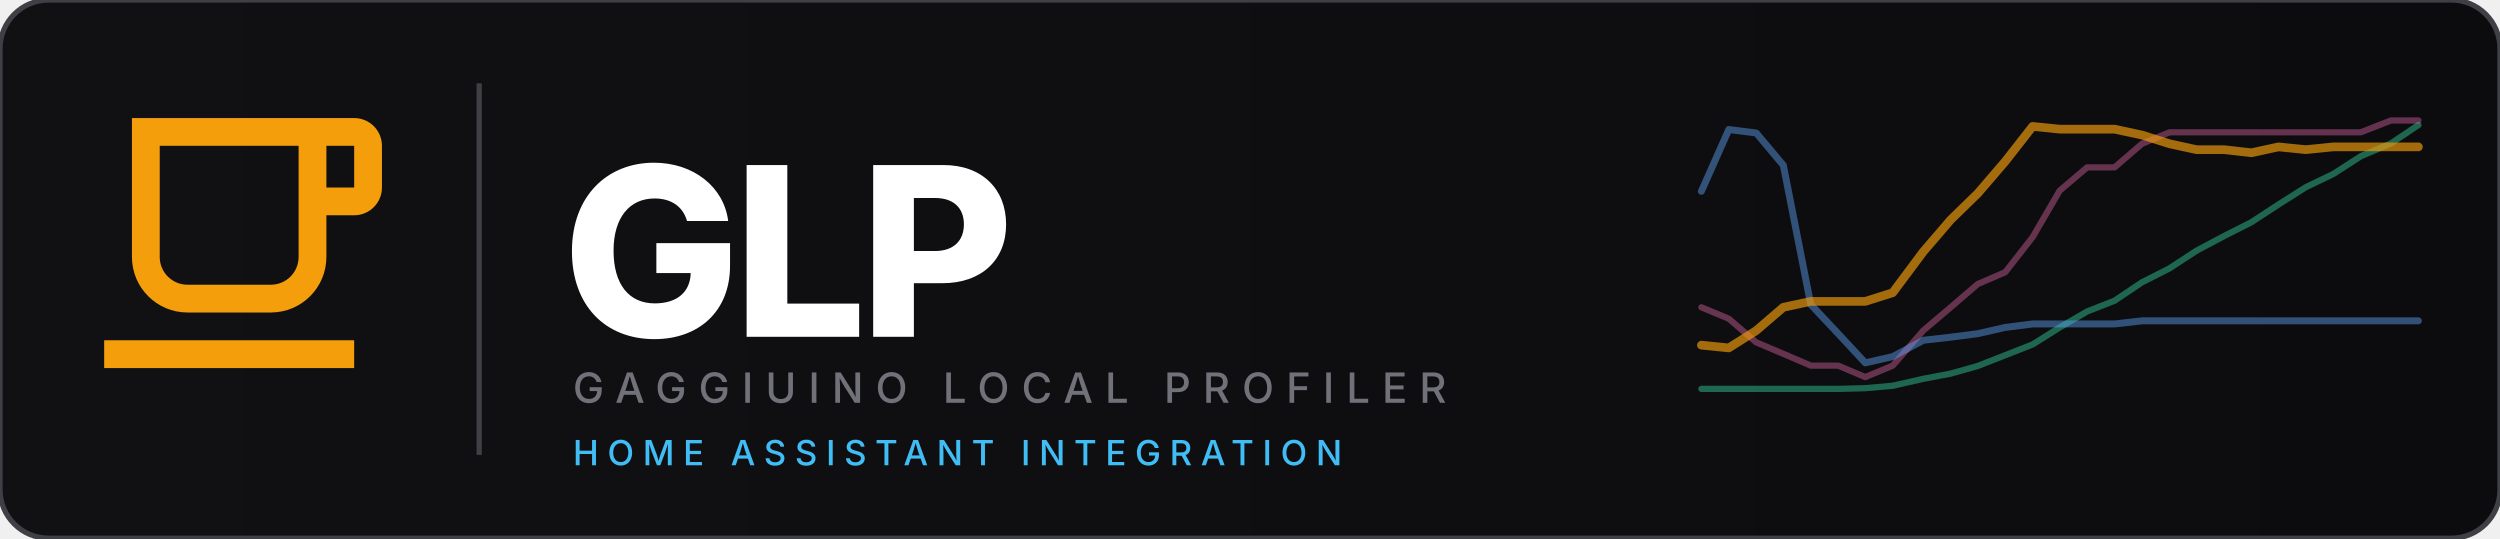
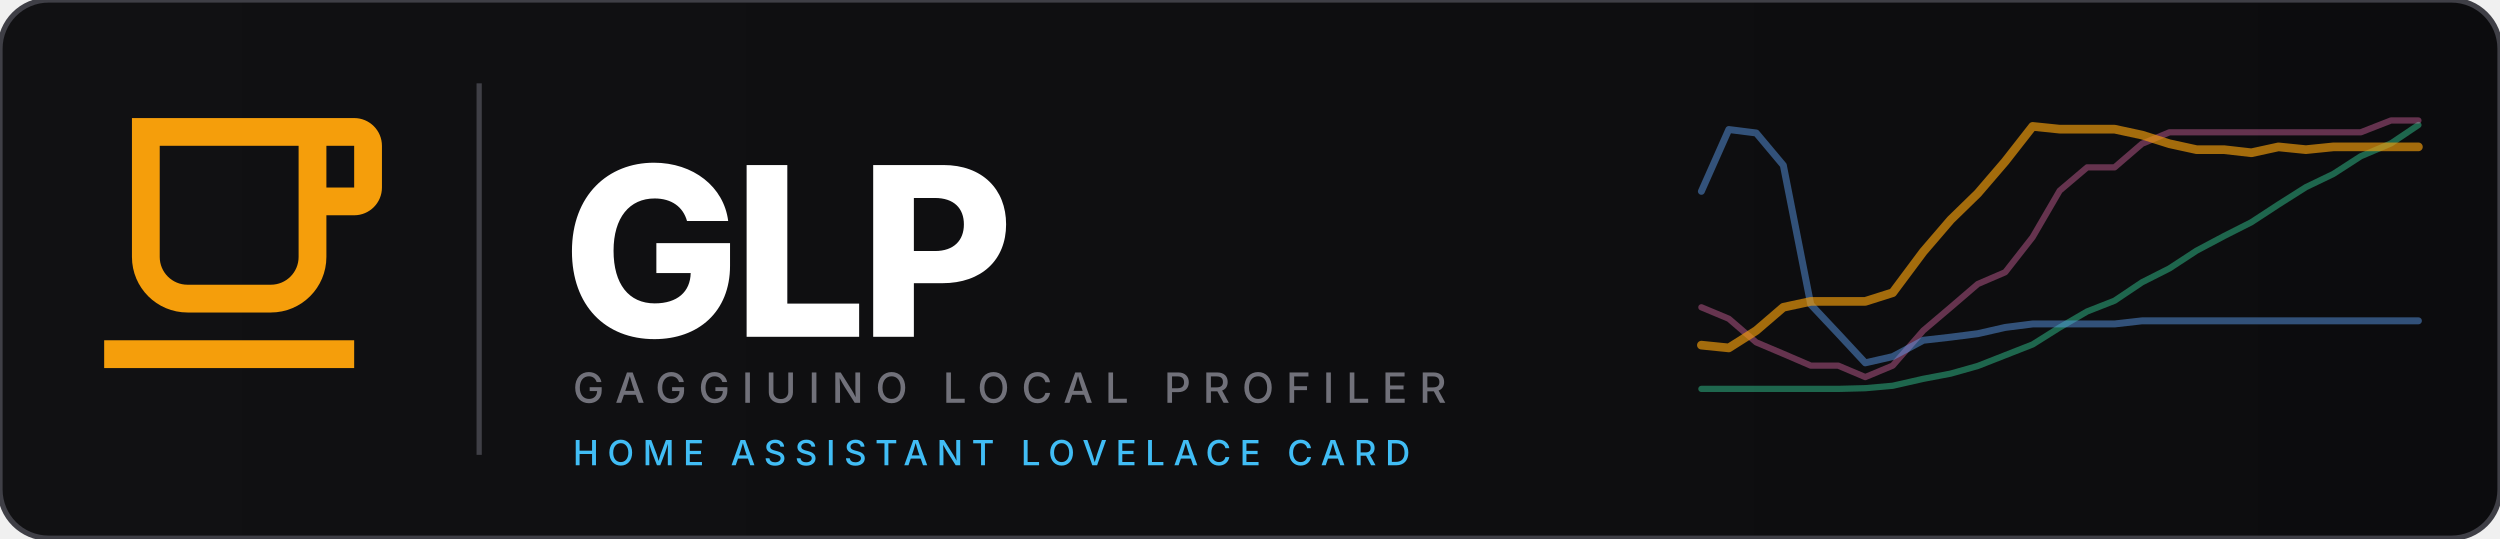
<svg xmlns="http://www.w3.org/2000/svg" viewBox="0 0 720 155" width="720" height="155">
  <defs>
    <linearGradient id="bg" x1="0" y1="0" x2="1" y2="0">
      <stop offset="0%" stop-color="#111113" />
      <stop offset="100%" stop-color="#0c0c0e" />
    </linearGradient>
  </defs>
  <rect width="720" height="155" rx="14" fill="url(#bg)" />
  <rect width="720" height="155" rx="14" fill="none" stroke="#3f3f46" stroke-width="1.5" />
  <g transform="translate(22, 22) scale(4)" fill="#f59e0b">
    <path d="M2,21V19H20V21H2M20,8V5H18V8H20M20,3A2,2 0 0,1 22,5V8A2,2 0 0,1 20,10H18V13A4,4 0 0,1 14,17H8A4,4 0 0,1 4,13V3H20M16,5H6V13A2,2 0 0,0 8,15H14A2,2 0 0,0 16,13V5Z" />
  </g>
  <line x1="138" y1="24" x2="138" y2="131" stroke="#3f3f46" stroke-width="1.5" />
  <text x="162" y="97" font-family="-apple-system, BlinkMacSystemFont, 'Segoe UI', system-ui, sans-serif" font-size="68" font-weight="800" fill="white" letter-spacing="-2">GLP</text>
  <text x="165" y="116" font-family="-apple-system, BlinkMacSystemFont, 'Segoe UI', system-ui, sans-serif" font-size="12" font-weight="500" fill="#71717a" letter-spacing="3.5">GAGGIUINO LOCAL PROFILER</text>
-   <text x="165" y="134" font-family="-apple-system, BlinkMacSystemFont, 'Segoe UI', system-ui, sans-serif" font-size="10" font-weight="500" fill="#41bdf5" letter-spacing="2.5">HOME ASSISTANT INTEGRATION</text>
+   <text x="165" y="134" font-family="-apple-system, BlinkMacSystemFont, 'Segoe UI', system-ui, sans-serif" font-size="10" font-weight="500" fill="#41bdf5" letter-spacing="2.5">HOME ASSISTANT LOVELACE CARD</text>
  <polyline points="490.0,112.0 497.9,112.0 505.8,112.0 513.6,112.0 521.5,112.0 529.4,112.0 537.2,111.8 545.1,111.1 553.9,109.1 561.8,107.6 569.6,105.4 577.5,102.3 585.4,99.2 593.2,94.3 601.1,89.7 609.0,86.6 616.9,81.3 624.8,77.3 632.6,72.2 640.5,68.0 648.4,64.0 656.2,58.9 664.1,53.9 672.0,50.1 679.9,45.0 688.6,41.3 696.5,36.0" fill="none" stroke="#34d399" stroke-width="1.8" stroke-linecap="round" stroke-linejoin="round" opacity="0.45" />
  <polyline points="490.0,88.5 497.9,91.8 505.8,98.6 513.6,101.9 521.5,105.3 529.4,105.3 537.2,108.6 545.1,105.3 553.9,95.2 561.8,88.5 569.6,81.8 577.5,78.4 585.4,68.3 593.2,54.9 601.1,48.2 609.0,48.2 616.9,41.4 624.8,38.1 632.6,38.1 640.5,38.1 648.4,38.1 656.2,38.1 664.1,38.1 672.0,38.1 679.9,38.1 688.6,34.7 696.5,34.7" fill="none" stroke="#f472b6" stroke-width="1.8" stroke-linecap="round" stroke-linejoin="round" opacity="0.38" />
  <polyline points="490.0,55.1 497.9,37.3 505.8,38.3 513.6,47.6 521.5,87.7 529.4,96.1 537.2,104.5 545.1,102.7 553.9,98.0 561.8,97.1 569.6,96.1 577.5,94.3 585.4,93.3 593.2,93.3 601.1,93.3 609.0,93.3 616.9,92.4 624.8,92.4 632.6,92.4 640.5,92.4 648.4,92.4 656.2,92.4 664.1,92.4 672.0,92.4 679.9,92.4 688.6,92.4 696.5,92.4" fill="none" stroke="#60a5fa" stroke-width="2.0" stroke-linecap="round" stroke-linejoin="round" opacity="0.45" />
  <polyline points="490.0,99.4 497.9,100.2 505.8,95.2 513.6,88.5 521.5,86.8 529.4,86.8 537.2,86.8 545.1,84.3 553.9,72.5 561.8,63.3 569.6,55.7 577.5,46.5 585.4,36.4 593.2,37.2 601.1,37.2 609.0,37.2 616.9,38.9 624.8,41.4 632.6,43.1 640.5,43.1 648.4,44.0 656.2,42.3 664.1,43.1 672.0,42.3 679.9,42.3 688.6,42.3 696.5,42.3" fill="none" stroke="#f59e0b" stroke-width="2.5" stroke-linecap="round" stroke-linejoin="round" opacity="0.65" />
</svg>
